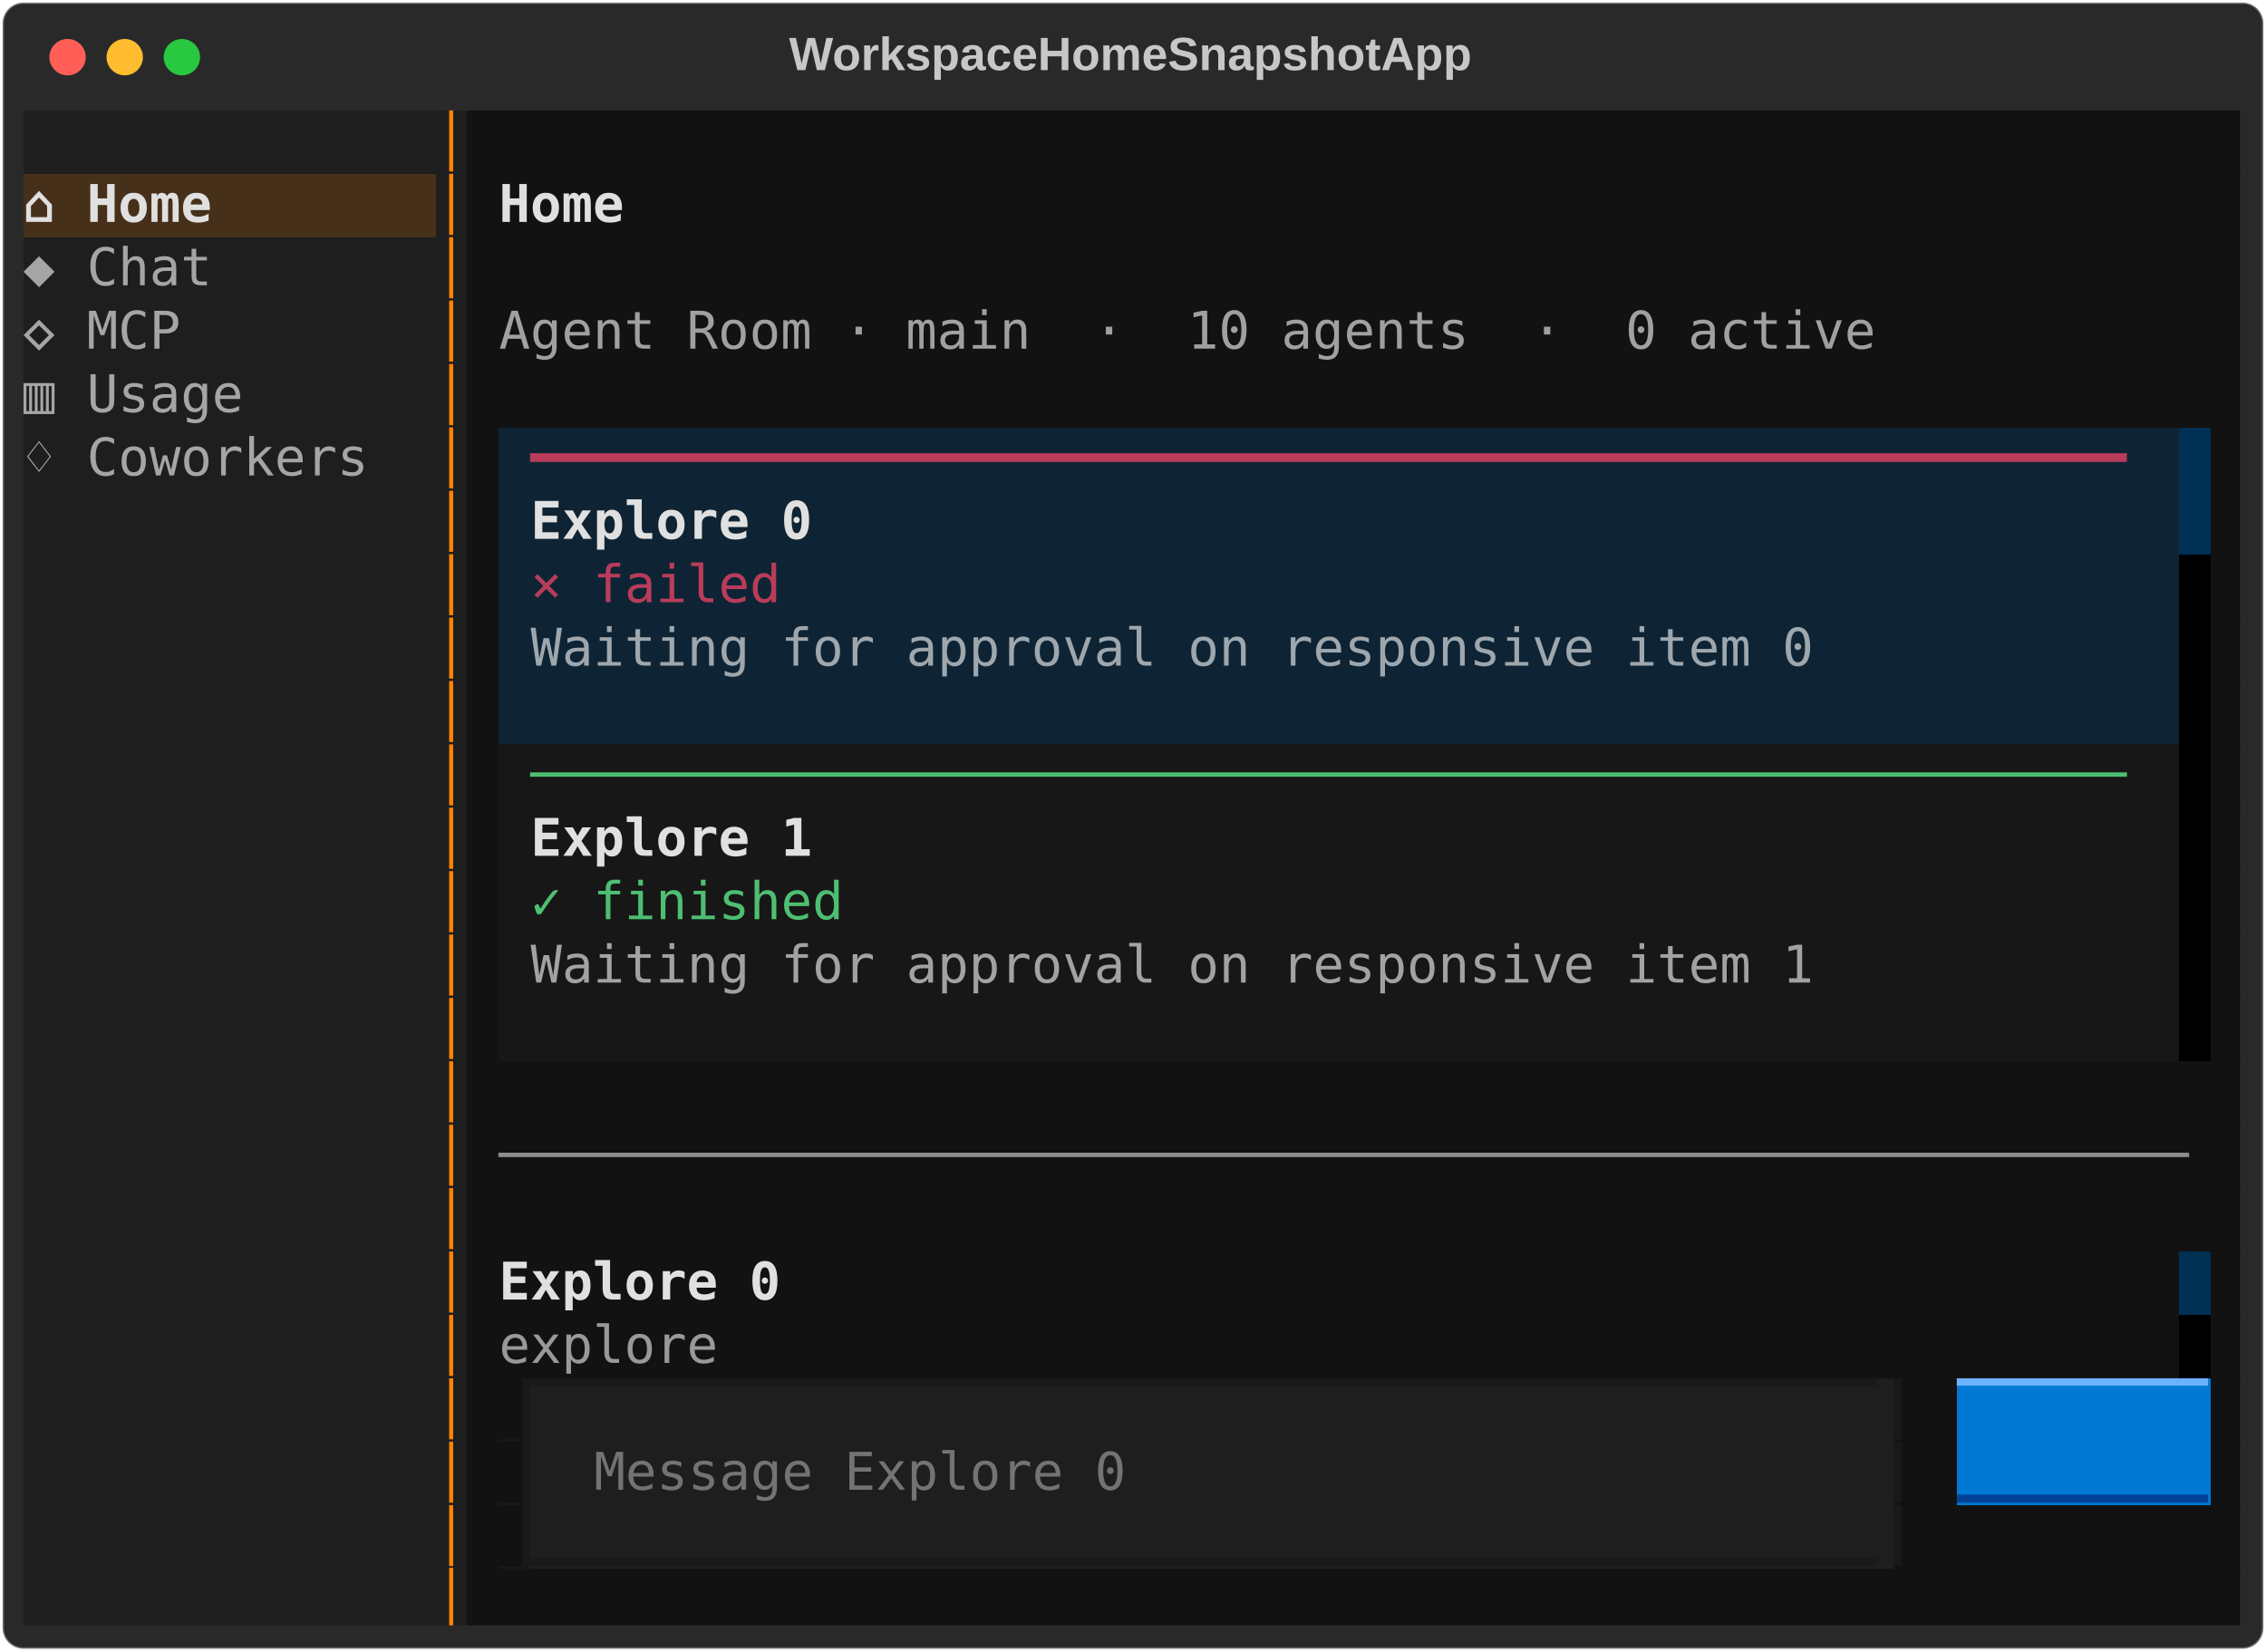
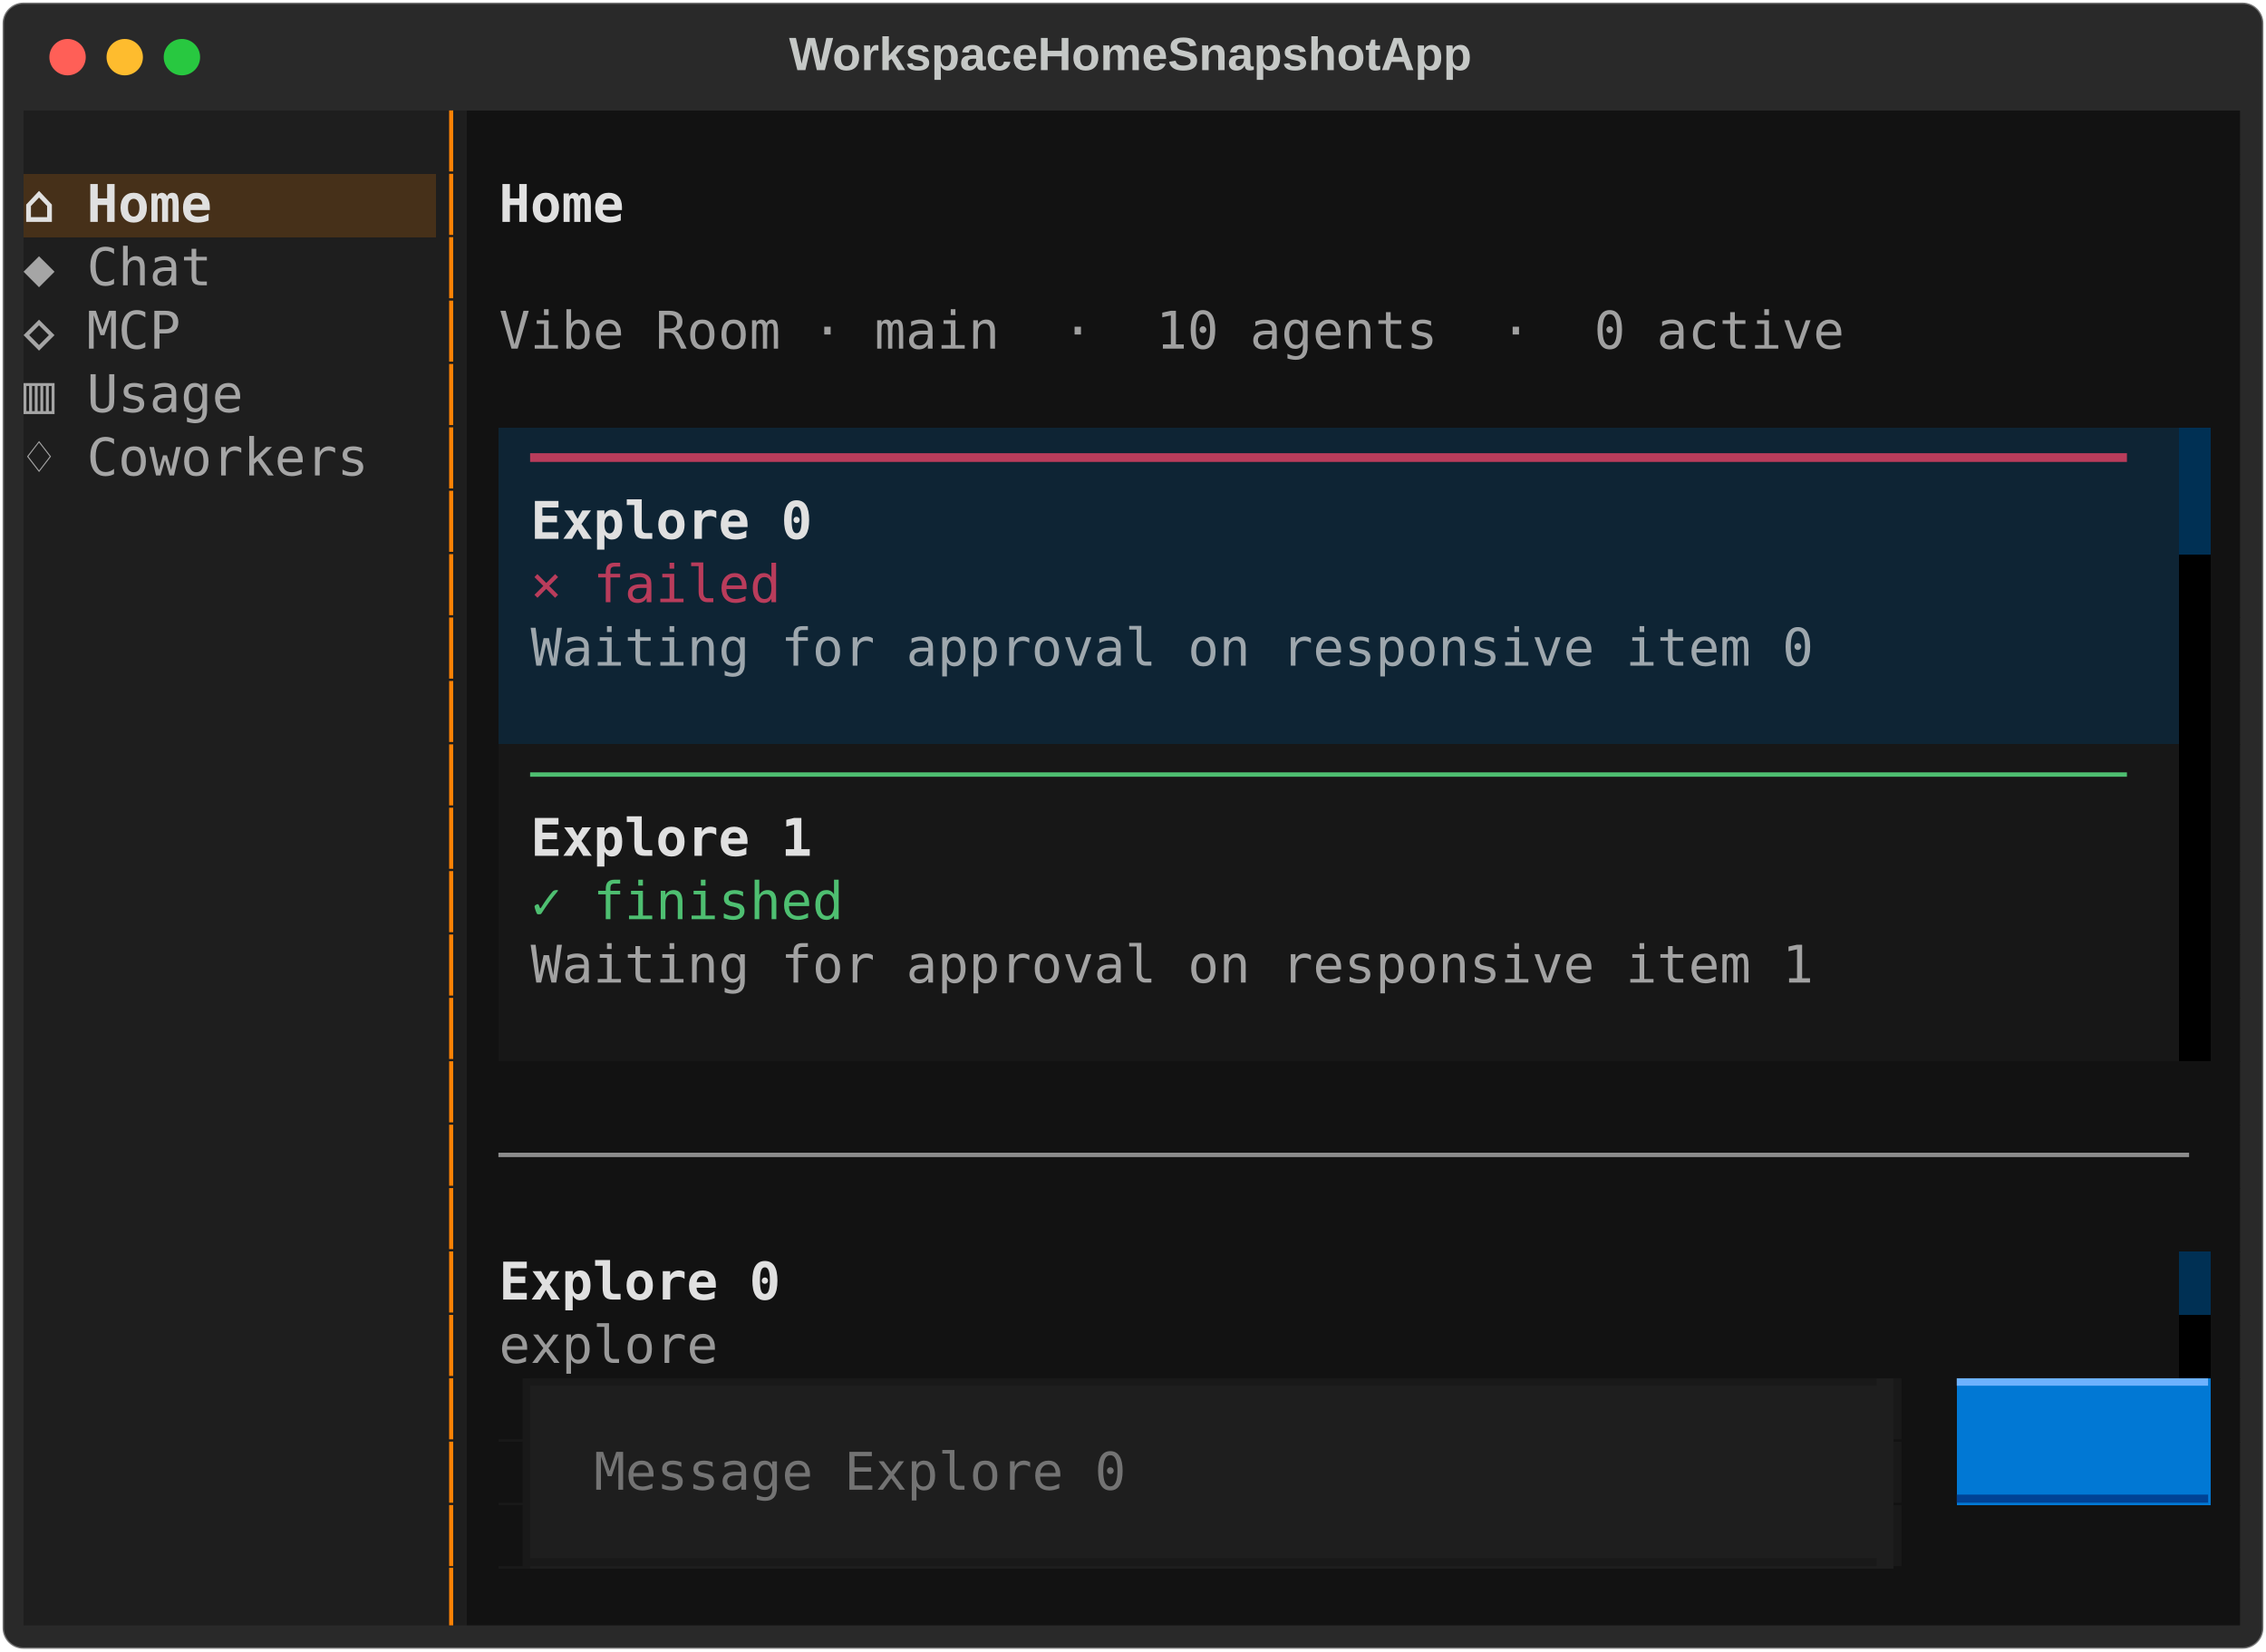
<svg xmlns="http://www.w3.org/2000/svg" class="rich-terminal" viewBox="0 0 872 635.6">
  <style>

    @font-face {
        font-family: "Fira Code";
        src: local("FiraCode-Regular"),
                url("https://cdnjs.cloudflare.com/ajax/libs/firacode/6.2.0/woff2/FiraCode-Regular.woff2") format("woff2"),
                url("https://cdnjs.cloudflare.com/ajax/libs/firacode/6.2.0/woff/FiraCode-Regular.woff") format("woff");
        font-style: normal;
        font-weight: 400;
    }
    @font-face {
        font-family: "Fira Code";
        src: local("FiraCode-Bold"),
                url("https://cdnjs.cloudflare.com/ajax/libs/firacode/6.2.0/woff2/FiraCode-Bold.woff2") format("woff2"),
                url("https://cdnjs.cloudflare.com/ajax/libs/firacode/6.2.0/woff/FiraCode-Bold.woff") format("woff");
        font-style: bold;
        font-weight: 700;
    }

    .terminal-matrix {
        font-family: Fira Code, monospace;
        font-size: 20px;
        line-height: 24.4px;
        font-variant-east-asian: full-width;
    }

    .terminal-title {
        font-size: 18px;
        font-weight: bold;
        font-family: arial;
    }

    .terminal-r1 { fill: #c5c8c6 }
.terminal-r2 { fill: #ff8205 }
.terminal-r3 { fill: #e0e0e0;font-weight: bold }
.terminal-r4 { fill: #a5a5a5;font-weight: bold }
.terminal-r5 { fill: #a5a5a5 }
.terminal-r6 { fill: #a0a0a0 }
.terminal-r7 { fill: #b93c5b }
.terminal-r8 { fill: #121212 }
.terminal-r9 { fill: #e0e0e0 }
.terminal-r10 { fill: #9ea7ad }
.terminal-r11 { fill: #4ebf71 }
.terminal-r12 { fill: #a2a2a2 }
.terminal-r13 { fill: #8d8d8d }
.terminal-r14 { fill: #999999 }
.terminal-r15 { fill: #191919 }
.terminal-r16 { fill: #6db2ff }
.terminal-r17 { fill: #737373 }
.terminal-r18 { fill: #004295 }
    </style>
  <defs>
    <clipPath id="terminal-clip-terminal">
      <rect x="0" y="0" width="853.0" height="584.6" />
    </clipPath>
    <clipPath id="terminal-line-0">
      <rect x="0" y="1.5" width="854" height="24.65" />
    </clipPath>
    <clipPath id="terminal-line-1">
      <rect x="0" y="25.9" width="854" height="24.65" />
    </clipPath>
    <clipPath id="terminal-line-2">
      <rect x="0" y="50.3" width="854" height="24.65" />
    </clipPath>
    <clipPath id="terminal-line-3">
      <rect x="0" y="74.7" width="854" height="24.65" />
    </clipPath>
    <clipPath id="terminal-line-4">
      <rect x="0" y="99.1" width="854" height="24.65" />
    </clipPath>
    <clipPath id="terminal-line-5">
      <rect x="0" y="123.5" width="854" height="24.65" />
    </clipPath>
    <clipPath id="terminal-line-6">
      <rect x="0" y="147.9" width="854" height="24.65" />
    </clipPath>
    <clipPath id="terminal-line-7">
      <rect x="0" y="172.3" width="854" height="24.65" />
    </clipPath>
    <clipPath id="terminal-line-8">
      <rect x="0" y="196.7" width="854" height="24.65" />
    </clipPath>
    <clipPath id="terminal-line-9">
      <rect x="0" y="221.1" width="854" height="24.65" />
    </clipPath>
    <clipPath id="terminal-line-10">
      <rect x="0" y="245.5" width="854" height="24.65" />
    </clipPath>
    <clipPath id="terminal-line-11">
      <rect x="0" y="269.9" width="854" height="24.65" />
    </clipPath>
    <clipPath id="terminal-line-12">
      <rect x="0" y="294.3" width="854" height="24.65" />
    </clipPath>
    <clipPath id="terminal-line-13">
      <rect x="0" y="318.7" width="854" height="24.65" />
    </clipPath>
    <clipPath id="terminal-line-14">
      <rect x="0" y="343.1" width="854" height="24.65" />
    </clipPath>
    <clipPath id="terminal-line-15">
      <rect x="0" y="367.5" width="854" height="24.65" />
    </clipPath>
    <clipPath id="terminal-line-16">
      <rect x="0" y="391.9" width="854" height="24.65" />
    </clipPath>
    <clipPath id="terminal-line-17">
      <rect x="0" y="416.3" width="854" height="24.65" />
    </clipPath>
    <clipPath id="terminal-line-18">
      <rect x="0" y="440.7" width="854" height="24.65" />
    </clipPath>
    <clipPath id="terminal-line-19">
      <rect x="0" y="465.1" width="854" height="24.65" />
    </clipPath>
    <clipPath id="terminal-line-20">
      <rect x="0" y="489.5" width="854" height="24.65" />
    </clipPath>
    <clipPath id="terminal-line-21">
      <rect x="0" y="513.9" width="854" height="24.65" />
    </clipPath>
    <clipPath id="terminal-line-22">
      <rect x="0" y="538.3" width="854" height="24.65" />
    </clipPath>
  </defs>
  <rect fill="#292929" stroke="rgba(255,255,255,0.35)" stroke-width="1" x="1" y="1" width="870" height="633.6" rx="8" />
  <text class="terminal-title" fill="#c5c8c6" text-anchor="middle" x="435" y="27">WorkspaceHomeSnapshotApp</text>
  <g transform="translate(26,22)">
    <circle cx="0" cy="0" r="7" fill="#ff5f57" />
    <circle cx="22" cy="0" r="7" fill="#febc2e" />
    <circle cx="44" cy="0" r="7" fill="#28c840" />
  </g>
  <g transform="translate(9, 41)" clip-path="url(#terminal-clip-terminal)">
    <rect fill="#1e1e1e" x="0" y="1.5" width="158.6" height="24.65" shape-rendering="crispEdges" />
    <rect fill="#1e1e1e" x="158.6" y="1.5" width="12.2" height="24.65" shape-rendering="crispEdges" />
    <rect fill="#121212" x="170.8" y="1.5" width="683.2" height="24.65" shape-rendering="crispEdges" />
    <rect fill="#463019" x="0" y="25.9" width="24.4" height="24.65" shape-rendering="crispEdges" />
    <rect fill="#463019" x="24.4" y="25.9" width="48.8" height="24.65" shape-rendering="crispEdges" />
    <rect fill="#463019" x="73.2" y="25.9" width="85.4" height="24.65" shape-rendering="crispEdges" />
    <rect fill="#1e1e1e" x="158.6" y="25.9" width="12.2" height="24.65" shape-rendering="crispEdges" />
    <rect fill="#121212" x="170.8" y="25.9" width="12.2" height="24.65" shape-rendering="crispEdges" />
    <rect fill="#121212" x="183" y="25.9" width="48.8" height="24.65" shape-rendering="crispEdges" />
    <rect fill="#121212" x="231.8" y="25.9" width="622.2" height="24.65" shape-rendering="crispEdges" />
    <rect fill="#1e1e1e" x="0" y="50.3" width="24.4" height="24.65" shape-rendering="crispEdges" />
    <rect fill="#1e1e1e" x="24.4" y="50.3" width="48.8" height="24.65" shape-rendering="crispEdges" />
    <rect fill="#1e1e1e" x="73.2" y="50.3" width="85.4" height="24.65" shape-rendering="crispEdges" />
    <rect fill="#1e1e1e" x="158.6" y="50.3" width="12.2" height="24.65" shape-rendering="crispEdges" />
    <rect fill="#121212" x="170.8" y="50.3" width="12.2" height="24.65" shape-rendering="crispEdges" />
    <rect fill="#121212" x="183" y="50.3" width="658.8" height="24.65" shape-rendering="crispEdges" />
    <rect fill="#121212" x="841.8" y="50.3" width="12.2" height="24.65" shape-rendering="crispEdges" />
    <rect fill="#1e1e1e" x="0" y="74.7" width="24.4" height="24.65" shape-rendering="crispEdges" />
    <rect fill="#1e1e1e" x="24.4" y="74.7" width="36.6" height="24.65" shape-rendering="crispEdges" />
    <rect fill="#1e1e1e" x="61" y="74.7" width="97.6" height="24.65" shape-rendering="crispEdges" />
    <rect fill="#1e1e1e" x="158.6" y="74.7" width="12.2" height="24.65" shape-rendering="crispEdges" />
    <rect fill="#121212" x="170.8" y="74.7" width="12.2" height="24.65" shape-rendering="crispEdges" />
-     <rect fill="#121212" x="183" y="74.7" width="536.8" height="24.65" shape-rendering="crispEdges" />
-     <rect fill="#121212" x="719.8" y="74.7" width="134.2" height="24.65" shape-rendering="crispEdges" />
+     <rect fill="#121212" x="183" y="74.7" width="524.6" height="24.65" shape-rendering="crispEdges" />
+     <rect fill="#121212" x="707.6" y="74.7" width="146.4" height="24.65" shape-rendering="crispEdges" />
    <rect fill="#1e1e1e" x="0" y="99.1" width="24.4" height="24.65" shape-rendering="crispEdges" />
    <rect fill="#1e1e1e" x="24.4" y="99.1" width="61" height="24.65" shape-rendering="crispEdges" />
    <rect fill="#1e1e1e" x="85.4" y="99.1" width="73.2" height="24.65" shape-rendering="crispEdges" />
    <rect fill="#1e1e1e" x="158.6" y="99.1" width="12.2" height="24.65" shape-rendering="crispEdges" />
    <rect fill="#121212" x="170.8" y="99.1" width="12.2" height="24.65" shape-rendering="crispEdges" />
    <rect fill="#121212" x="183" y="99.1" width="658.8" height="24.65" shape-rendering="crispEdges" />
    <rect fill="#121212" x="841.8" y="99.1" width="12.2" height="24.65" shape-rendering="crispEdges" />
    <rect fill="#1e1e1e" x="0" y="123.5" width="24.4" height="24.65" shape-rendering="crispEdges" />
    <rect fill="#1e1e1e" x="24.4" y="123.5" width="109.8" height="24.65" shape-rendering="crispEdges" />
    <rect fill="#1e1e1e" x="134.2" y="123.5" width="24.4" height="24.65" shape-rendering="crispEdges" />
    <rect fill="#1e1e1e" x="158.6" y="123.5" width="12.2" height="24.65" shape-rendering="crispEdges" />
    <rect fill="#121212" x="170.8" y="123.5" width="12.2" height="24.65" shape-rendering="crispEdges" />
    <rect fill="#0e2434" x="183" y="123.5" width="12.2" height="24.65" shape-rendering="crispEdges" />
    <rect fill="#0e2434" x="195.2" y="123.5" width="622.2" height="24.65" shape-rendering="crispEdges" />
    <rect fill="#0e2434" x="817.4" y="123.5" width="12.2" height="24.65" shape-rendering="crispEdges" />
    <rect fill="#003054" x="829.6" y="123.5" width="12.2" height="24.65" shape-rendering="crispEdges" />
    <rect fill="#121212" x="841.8" y="123.5" width="12.2" height="24.65" shape-rendering="crispEdges" />
    <rect fill="#1e1e1e" x="0" y="147.9" width="158.6" height="24.65" shape-rendering="crispEdges" />
    <rect fill="#1e1e1e" x="158.6" y="147.9" width="12.2" height="24.65" shape-rendering="crispEdges" />
    <rect fill="#121212" x="170.8" y="147.9" width="12.2" height="24.65" shape-rendering="crispEdges" />
    <rect fill="#0e2434" x="183" y="147.9" width="12.2" height="24.65" shape-rendering="crispEdges" />
    <rect fill="#0e2434" x="195.2" y="147.9" width="109.8" height="24.65" shape-rendering="crispEdges" />
    <rect fill="#0e2434" x="305" y="147.9" width="524.6" height="24.65" shape-rendering="crispEdges" />
    <rect fill="#003054" x="829.6" y="147.9" width="12.2" height="24.65" shape-rendering="crispEdges" />
    <rect fill="#121212" x="841.8" y="147.9" width="12.2" height="24.65" shape-rendering="crispEdges" />
    <rect fill="#1e1e1e" x="0" y="172.3" width="158.6" height="24.65" shape-rendering="crispEdges" />
    <rect fill="#1e1e1e" x="158.6" y="172.3" width="12.2" height="24.65" shape-rendering="crispEdges" />
    <rect fill="#121212" x="170.8" y="172.3" width="12.2" height="24.65" shape-rendering="crispEdges" />
    <rect fill="#0e2434" x="183" y="172.3" width="12.2" height="24.65" shape-rendering="crispEdges" />
    <rect fill="#0e2434" x="195.2" y="172.3" width="97.6" height="24.65" shape-rendering="crispEdges" />
    <rect fill="#0e2434" x="292.8" y="172.3" width="536.8" height="24.65" shape-rendering="crispEdges" />
    <rect fill="#000000" x="829.6" y="172.3" width="12.2" height="24.65" shape-rendering="crispEdges" />
    <rect fill="#121212" x="841.8" y="172.3" width="12.2" height="24.65" shape-rendering="crispEdges" />
    <rect fill="#1e1e1e" x="0" y="196.7" width="158.6" height="24.65" shape-rendering="crispEdges" />
    <rect fill="#1e1e1e" x="158.6" y="196.7" width="12.2" height="24.65" shape-rendering="crispEdges" />
    <rect fill="#121212" x="170.8" y="196.7" width="12.2" height="24.65" shape-rendering="crispEdges" />
    <rect fill="#0e2434" x="183" y="196.7" width="12.2" height="24.65" shape-rendering="crispEdges" />
    <rect fill="#0e2434" x="195.2" y="196.7" width="500.2" height="24.65" shape-rendering="crispEdges" />
    <rect fill="#0e2434" x="695.4" y="196.7" width="134.2" height="24.65" shape-rendering="crispEdges" />
    <rect fill="#000000" x="829.6" y="196.7" width="12.2" height="24.65" shape-rendering="crispEdges" />
    <rect fill="#121212" x="841.8" y="196.7" width="12.2" height="24.65" shape-rendering="crispEdges" />
    <rect fill="#1e1e1e" x="0" y="221.1" width="158.6" height="24.65" shape-rendering="crispEdges" />
    <rect fill="#1e1e1e" x="158.6" y="221.1" width="12.2" height="24.65" shape-rendering="crispEdges" />
    <rect fill="#121212" x="170.8" y="221.1" width="12.2" height="24.65" shape-rendering="crispEdges" />
    <rect fill="#0e2434" x="183" y="221.1" width="646.6" height="24.65" shape-rendering="crispEdges" />
    <rect fill="#000000" x="829.6" y="221.1" width="12.2" height="24.65" shape-rendering="crispEdges" />
    <rect fill="#121212" x="841.8" y="221.1" width="12.2" height="24.65" shape-rendering="crispEdges" />
    <rect fill="#1e1e1e" x="0" y="245.5" width="158.6" height="24.65" shape-rendering="crispEdges" />
    <rect fill="#1e1e1e" x="158.6" y="245.5" width="12.2" height="24.65" shape-rendering="crispEdges" />
    <rect fill="#121212" x="170.8" y="245.5" width="12.2" height="24.65" shape-rendering="crispEdges" />
    <rect fill="#171717" x="183" y="245.5" width="12.2" height="24.65" shape-rendering="crispEdges" />
    <rect fill="#171717" x="195.2" y="245.5" width="622.2" height="24.65" shape-rendering="crispEdges" />
    <rect fill="#171717" x="817.4" y="245.5" width="12.2" height="24.65" shape-rendering="crispEdges" />
    <rect fill="#000000" x="829.6" y="245.5" width="12.2" height="24.65" shape-rendering="crispEdges" />
    <rect fill="#121212" x="841.8" y="245.5" width="12.2" height="24.65" shape-rendering="crispEdges" />
    <rect fill="#1e1e1e" x="0" y="269.9" width="158.6" height="24.65" shape-rendering="crispEdges" />
    <rect fill="#1e1e1e" x="158.6" y="269.9" width="12.2" height="24.65" shape-rendering="crispEdges" />
    <rect fill="#121212" x="170.8" y="269.9" width="12.2" height="24.65" shape-rendering="crispEdges" />
    <rect fill="#171717" x="183" y="269.9" width="12.2" height="24.65" shape-rendering="crispEdges" />
    <rect fill="#171717" x="195.2" y="269.9" width="109.8" height="24.65" shape-rendering="crispEdges" />
    <rect fill="#171717" x="305" y="269.9" width="524.6" height="24.65" shape-rendering="crispEdges" />
    <rect fill="#000000" x="829.6" y="269.9" width="12.2" height="24.65" shape-rendering="crispEdges" />
    <rect fill="#121212" x="841.8" y="269.9" width="12.2" height="24.65" shape-rendering="crispEdges" />
    <rect fill="#1e1e1e" x="0" y="294.3" width="158.6" height="24.65" shape-rendering="crispEdges" />
    <rect fill="#1e1e1e" x="158.6" y="294.3" width="12.2" height="24.65" shape-rendering="crispEdges" />
    <rect fill="#121212" x="170.8" y="294.3" width="12.2" height="24.65" shape-rendering="crispEdges" />
    <rect fill="#171717" x="183" y="294.3" width="12.2" height="24.65" shape-rendering="crispEdges" />
    <rect fill="#171717" x="195.2" y="294.3" width="122" height="24.65" shape-rendering="crispEdges" />
    <rect fill="#171717" x="317.2" y="294.3" width="512.4" height="24.65" shape-rendering="crispEdges" />
    <rect fill="#000000" x="829.6" y="294.3" width="12.2" height="24.65" shape-rendering="crispEdges" />
    <rect fill="#121212" x="841.8" y="294.3" width="12.2" height="24.65" shape-rendering="crispEdges" />
    <rect fill="#1e1e1e" x="0" y="318.7" width="158.6" height="24.65" shape-rendering="crispEdges" />
    <rect fill="#1e1e1e" x="158.6" y="318.7" width="12.2" height="24.65" shape-rendering="crispEdges" />
    <rect fill="#121212" x="170.8" y="318.7" width="12.2" height="24.65" shape-rendering="crispEdges" />
    <rect fill="#171717" x="183" y="318.7" width="12.2" height="24.65" shape-rendering="crispEdges" />
    <rect fill="#171717" x="195.2" y="318.7" width="500.2" height="24.65" shape-rendering="crispEdges" />
    <rect fill="#171717" x="695.4" y="318.7" width="134.2" height="24.65" shape-rendering="crispEdges" />
    <rect fill="#000000" x="829.6" y="318.7" width="12.2" height="24.65" shape-rendering="crispEdges" />
    <rect fill="#121212" x="841.8" y="318.7" width="12.2" height="24.65" shape-rendering="crispEdges" />
    <rect fill="#1e1e1e" x="0" y="343.1" width="158.6" height="24.65" shape-rendering="crispEdges" />
    <rect fill="#1e1e1e" x="158.6" y="343.1" width="12.2" height="24.65" shape-rendering="crispEdges" />
    <rect fill="#121212" x="170.8" y="343.1" width="12.2" height="24.65" shape-rendering="crispEdges" />
    <rect fill="#171717" x="183" y="343.1" width="646.6" height="24.65" shape-rendering="crispEdges" />
    <rect fill="#000000" x="829.6" y="343.1" width="12.2" height="24.65" shape-rendering="crispEdges" />
    <rect fill="#121212" x="841.8" y="343.1" width="12.2" height="24.65" shape-rendering="crispEdges" />
    <rect fill="#1e1e1e" x="0" y="367.5" width="158.6" height="24.65" shape-rendering="crispEdges" />
    <rect fill="#1e1e1e" x="158.6" y="367.5" width="12.2" height="24.65" shape-rendering="crispEdges" />
    <rect fill="#121212" x="170.8" y="367.5" width="683.2" height="24.65" shape-rendering="crispEdges" />
    <rect fill="#1e1e1e" x="0" y="391.9" width="158.6" height="24.65" shape-rendering="crispEdges" />
    <rect fill="#1e1e1e" x="158.6" y="391.9" width="12.2" height="24.65" shape-rendering="crispEdges" />
    <rect fill="#121212" x="170.8" y="391.9" width="12.2" height="24.65" shape-rendering="crispEdges" />
    <rect fill="#121212" x="183" y="391.9" width="658.8" height="24.65" shape-rendering="crispEdges" />
    <rect fill="#121212" x="841.8" y="391.9" width="12.2" height="24.65" shape-rendering="crispEdges" />
    <rect fill="#1e1e1e" x="0" y="416.3" width="158.6" height="24.65" shape-rendering="crispEdges" />
    <rect fill="#1e1e1e" x="158.6" y="416.3" width="12.2" height="24.65" shape-rendering="crispEdges" />
    <rect fill="#121212" x="170.8" y="416.3" width="683.2" height="24.65" shape-rendering="crispEdges" />
    <rect fill="#1e1e1e" x="0" y="440.7" width="158.6" height="24.65" shape-rendering="crispEdges" />
    <rect fill="#1e1e1e" x="158.6" y="440.7" width="12.2" height="24.65" shape-rendering="crispEdges" />
    <rect fill="#121212" x="170.8" y="440.7" width="12.2" height="24.65" shape-rendering="crispEdges" />
    <rect fill="#121212" x="183" y="440.7" width="109.8" height="24.65" shape-rendering="crispEdges" />
    <rect fill="#121212" x="292.8" y="440.7" width="536.8" height="24.65" shape-rendering="crispEdges" />
    <rect fill="#003054" x="829.6" y="440.7" width="12.2" height="24.65" shape-rendering="crispEdges" />
    <rect fill="#121212" x="841.8" y="440.7" width="12.2" height="24.65" shape-rendering="crispEdges" />
    <rect fill="#1e1e1e" x="0" y="465.1" width="158.6" height="24.65" shape-rendering="crispEdges" />
    <rect fill="#1e1e1e" x="158.6" y="465.1" width="12.2" height="24.65" shape-rendering="crispEdges" />
    <rect fill="#121212" x="170.8" y="465.1" width="12.2" height="24.65" shape-rendering="crispEdges" />
    <rect fill="#121212" x="183" y="465.1" width="85.4" height="24.65" shape-rendering="crispEdges" />
    <rect fill="#121212" x="268.4" y="465.1" width="561.2" height="24.65" shape-rendering="crispEdges" />
    <rect fill="#000000" x="829.6" y="465.1" width="12.2" height="24.65" shape-rendering="crispEdges" />
    <rect fill="#121212" x="841.8" y="465.1" width="12.2" height="24.65" shape-rendering="crispEdges" />
    <rect fill="#1e1e1e" x="0" y="489.5" width="158.6" height="24.65" shape-rendering="crispEdges" />
    <rect fill="#1e1e1e" x="158.6" y="489.5" width="12.2" height="24.65" shape-rendering="crispEdges" />
    <rect fill="#121212" x="170.8" y="489.5" width="12.2" height="24.65" shape-rendering="crispEdges" />
    <rect fill="#191919" x="183" y="489.5" width="12.2" height="24.65" shape-rendering="crispEdges" />
    <rect fill="#1e1e1e" x="195.2" y="489.5" width="524.6" height="24.65" shape-rendering="crispEdges" />
    <rect fill="#121212" x="719.8" y="489.5" width="12.2" height="24.65" shape-rendering="crispEdges" />
    <rect fill="#121212" x="732" y="489.5" width="12.2" height="24.65" shape-rendering="crispEdges" />
    <rect fill="#0178d4" x="744.2" y="489.5" width="97.6" height="24.65" shape-rendering="crispEdges" />
    <rect fill="#121212" x="841.8" y="489.5" width="12.2" height="24.65" shape-rendering="crispEdges" />
    <rect fill="#1e1e1e" x="0" y="513.9" width="158.6" height="24.65" shape-rendering="crispEdges" />
    <rect fill="#1e1e1e" x="158.6" y="513.9" width="12.2" height="24.65" shape-rendering="crispEdges" />
    <rect fill="#121212" x="170.8" y="513.9" width="12.2" height="24.65" shape-rendering="crispEdges" />
    <rect fill="#191919" x="183" y="513.9" width="12.2" height="24.65" shape-rendering="crispEdges" />
    <rect fill="#1e1e1e" x="195.2" y="513.9" width="24.4" height="24.65" shape-rendering="crispEdges" />
    <rect fill="#1e1e1e" x="219.6" y="513.9" width="207.4" height="24.65" shape-rendering="crispEdges" />
    <rect fill="#1e1e1e" x="427" y="513.9" width="268.4" height="24.65" shape-rendering="crispEdges" />
    <rect fill="#1e1e1e" x="695.4" y="513.9" width="24.4" height="24.65" shape-rendering="crispEdges" />
    <rect fill="#121212" x="719.8" y="513.9" width="12.2" height="24.65" shape-rendering="crispEdges" />
    <rect fill="#121212" x="732" y="513.9" width="12.2" height="24.65" shape-rendering="crispEdges" />
    <rect fill="#0178d4" x="744.2" y="513.9" width="97.6" height="24.65" shape-rendering="crispEdges" />
    <rect fill="#121212" x="841.8" y="513.9" width="12.2" height="24.65" shape-rendering="crispEdges" />
    <rect fill="#1e1e1e" x="0" y="538.3" width="158.6" height="24.65" shape-rendering="crispEdges" />
    <rect fill="#1e1e1e" x="158.6" y="538.3" width="12.2" height="24.65" shape-rendering="crispEdges" />
    <rect fill="#121212" x="170.8" y="538.3" width="12.2" height="24.65" shape-rendering="crispEdges" />
    <rect fill="#191919" x="183" y="538.3" width="12.2" height="24.65" shape-rendering="crispEdges" />
    <rect fill="#1e1e1e" x="195.2" y="538.3" width="524.6" height="24.65" shape-rendering="crispEdges" />
    <rect fill="#121212" x="719.8" y="538.3" width="12.2" height="24.65" shape-rendering="crispEdges" />
    <rect fill="#121212" x="732" y="538.3" width="122" height="24.65" shape-rendering="crispEdges" />
    <rect fill="#1e1e1e" x="0" y="562.7" width="158.6" height="24.65" shape-rendering="crispEdges" />
    <rect fill="#1e1e1e" x="158.6" y="562.7" width="12.2" height="24.65" shape-rendering="crispEdges" />
    <rect fill="#121212" x="170.8" y="562.7" width="683.2" height="24.65" shape-rendering="crispEdges" />
    <g class="terminal-matrix">
      <text class="terminal-r2" x="158.6" y="20" textLength="12.2" clip-path="url(#terminal-line-0)">│</text>
      <text class="terminal-r1" x="854" y="20" textLength="12.2" clip-path="url(#terminal-line-0)">
</text>
      <text class="terminal-r3" x="0" y="44.4" textLength="24.4" clip-path="url(#terminal-line-1)">⌂ </text>
      <text class="terminal-r3" x="24.4" y="44.4" textLength="48.8" clip-path="url(#terminal-line-1)">Home</text>
      <text class="terminal-r2" x="158.6" y="44.4" textLength="12.2" clip-path="url(#terminal-line-1)">│</text>
      <text class="terminal-r3" x="183" y="44.4" textLength="48.8" clip-path="url(#terminal-line-1)">Home</text>
      <text class="terminal-r1" x="854" y="44.4" textLength="12.2" clip-path="url(#terminal-line-1)">
</text>
      <text class="terminal-r4" x="0" y="68.8" textLength="24.4" clip-path="url(#terminal-line-2)">◆ </text>
      <text class="terminal-r5" x="24.4" y="68.8" textLength="48.8" clip-path="url(#terminal-line-2)">Chat</text>
      <text class="terminal-r2" x="158.6" y="68.8" textLength="12.2" clip-path="url(#terminal-line-2)">│</text>
      <text class="terminal-r1" x="854" y="68.8" textLength="12.2" clip-path="url(#terminal-line-2)">
</text>
      <text class="terminal-r4" x="0" y="93.2" textLength="24.4" clip-path="url(#terminal-line-3)">◇ </text>
      <text class="terminal-r5" x="24.4" y="93.2" textLength="36.6" clip-path="url(#terminal-line-3)">MCP</text>
      <text class="terminal-r2" x="158.6" y="93.2" textLength="12.2" clip-path="url(#terminal-line-3)">│</text>
-       <text class="terminal-r6" x="183" y="93.2" textLength="536.8" clip-path="url(#terminal-line-3)">Agent Room · main  ·  10 agents  ·  0 active</text>
+       <text class="terminal-r6" x="183" y="93.2" textLength="524.6" clip-path="url(#terminal-line-3)">Vibe Room · main  ·  10 agents  ·  0 active</text>
      <text class="terminal-r1" x="854" y="93.2" textLength="12.2" clip-path="url(#terminal-line-3)">
</text>
      <text class="terminal-r4" x="0" y="117.6" textLength="24.4" clip-path="url(#terminal-line-4)">▥ </text>
      <text class="terminal-r5" x="24.4" y="117.6" textLength="61" clip-path="url(#terminal-line-4)">Usage</text>
      <text class="terminal-r2" x="158.6" y="117.6" textLength="12.2" clip-path="url(#terminal-line-4)">│</text>
      <text class="terminal-r1" x="854" y="117.6" textLength="12.2" clip-path="url(#terminal-line-4)">
</text>
      <text class="terminal-r4" x="0" y="142" textLength="24.4" clip-path="url(#terminal-line-5)">♢ </text>
      <text class="terminal-r5" x="24.4" y="142" textLength="109.8" clip-path="url(#terminal-line-5)">Coworkers</text>
      <text class="terminal-r2" x="158.6" y="142" textLength="12.2" clip-path="url(#terminal-line-5)">│</text>
      <text class="terminal-r7" x="195.2" y="142" textLength="622.2" clip-path="url(#terminal-line-5)">━━━━━━━━━━━━━━━━━━━━━━━━━━━━━━━━━━━━━━━━━━━━━━━━━━━</text>
      <text class="terminal-r1" x="854" y="142" textLength="12.2" clip-path="url(#terminal-line-5)">
</text>
      <text class="terminal-r2" x="158.6" y="166.4" textLength="12.2" clip-path="url(#terminal-line-6)">│</text>
      <text class="terminal-r3" x="195.2" y="166.4" textLength="109.8" clip-path="url(#terminal-line-6)">Explore 0</text>
      <text class="terminal-r1" x="854" y="166.4" textLength="12.2" clip-path="url(#terminal-line-6)">
</text>
      <text class="terminal-r2" x="158.6" y="190.8" textLength="12.2" clip-path="url(#terminal-line-7)">│</text>
      <text class="terminal-r7" x="195.2" y="190.8" textLength="97.6" clip-path="url(#terminal-line-7)">× failed</text>
      <text class="terminal-r1" x="854" y="190.8" textLength="12.2" clip-path="url(#terminal-line-7)">
</text>
      <text class="terminal-r2" x="158.6" y="215.2" textLength="12.2" clip-path="url(#terminal-line-8)">│</text>
      <text class="terminal-r10" x="195.2" y="215.2" textLength="500.2" clip-path="url(#terminal-line-8)">Waiting for approval on responsive item 0</text>
      <text class="terminal-r1" x="854" y="215.2" textLength="12.2" clip-path="url(#terminal-line-8)">
</text>
      <text class="terminal-r2" x="158.6" y="239.6" textLength="12.2" clip-path="url(#terminal-line-9)">│</text>
      <text class="terminal-r1" x="854" y="239.6" textLength="12.2" clip-path="url(#terminal-line-9)">
</text>
      <text class="terminal-r2" x="158.6" y="264" textLength="12.2" clip-path="url(#terminal-line-10)">│</text>
      <text class="terminal-r11" x="195.2" y="264" textLength="622.2" clip-path="url(#terminal-line-10)">───────────────────────────────────────────────────</text>
      <text class="terminal-r1" x="854" y="264" textLength="12.2" clip-path="url(#terminal-line-10)">
</text>
      <text class="terminal-r2" x="158.6" y="288.4" textLength="12.2" clip-path="url(#terminal-line-11)">│</text>
      <text class="terminal-r3" x="195.2" y="288.4" textLength="109.8" clip-path="url(#terminal-line-11)">Explore 1</text>
      <text class="terminal-r1" x="854" y="288.4" textLength="12.2" clip-path="url(#terminal-line-11)">
</text>
      <text class="terminal-r2" x="158.6" y="312.8" textLength="12.2" clip-path="url(#terminal-line-12)">│</text>
      <text class="terminal-r11" x="195.2" y="312.8" textLength="122" clip-path="url(#terminal-line-12)">✓ finished</text>
      <text class="terminal-r1" x="854" y="312.8" textLength="12.2" clip-path="url(#terminal-line-12)">
</text>
      <text class="terminal-r2" x="158.6" y="337.2" textLength="12.2" clip-path="url(#terminal-line-13)">│</text>
      <text class="terminal-r12" x="195.2" y="337.2" textLength="500.2" clip-path="url(#terminal-line-13)">Waiting for approval on responsive item 1</text>
      <text class="terminal-r1" x="854" y="337.2" textLength="12.2" clip-path="url(#terminal-line-13)">
</text>
      <text class="terminal-r2" x="158.6" y="361.6" textLength="12.2" clip-path="url(#terminal-line-14)">│</text>
      <text class="terminal-r1" x="854" y="361.6" textLength="12.2" clip-path="url(#terminal-line-14)">
</text>
      <text class="terminal-r2" x="158.6" y="386" textLength="12.2" clip-path="url(#terminal-line-15)">│</text>
      <text class="terminal-r1" x="854" y="386" textLength="12.2" clip-path="url(#terminal-line-15)">
</text>
      <text class="terminal-r2" x="158.6" y="410.4" textLength="12.2" clip-path="url(#terminal-line-16)">│</text>
      <text class="terminal-r13" x="183" y="410.4" textLength="658.8" clip-path="url(#terminal-line-16)">──────────────────────────────────────────────────────</text>
      <text class="terminal-r1" x="854" y="410.4" textLength="12.2" clip-path="url(#terminal-line-16)">
</text>
      <text class="terminal-r2" x="158.6" y="434.8" textLength="12.2" clip-path="url(#terminal-line-17)">│</text>
      <text class="terminal-r1" x="854" y="434.8" textLength="12.2" clip-path="url(#terminal-line-17)">
</text>
      <text class="terminal-r2" x="158.6" y="459.2" textLength="12.2" clip-path="url(#terminal-line-18)">│</text>
      <text class="terminal-r3" x="183" y="459.2" textLength="109.8" clip-path="url(#terminal-line-18)">Explore 0</text>
      <text class="terminal-r1" x="854" y="459.2" textLength="12.2" clip-path="url(#terminal-line-18)">
</text>
      <text class="terminal-r2" x="158.6" y="483.6" textLength="12.2" clip-path="url(#terminal-line-19)">│</text>
      <text class="terminal-r14" x="183" y="483.6" textLength="85.4" clip-path="url(#terminal-line-19)">explore</text>
      <text class="terminal-r1" x="854" y="483.6" textLength="12.2" clip-path="url(#terminal-line-19)">
</text>
      <text class="terminal-r2" x="158.6" y="508" textLength="12.2" clip-path="url(#terminal-line-20)">│</text>
      <text class="terminal-r8" x="183" y="508" textLength="12.2" clip-path="url(#terminal-line-20)">▊</text>
      <text class="terminal-r15" x="195.2" y="508" textLength="524.6" clip-path="url(#terminal-line-20)">▔▔▔▔▔▔▔▔▔▔▔▔▔▔▔▔▔▔▔▔▔▔▔▔▔▔▔▔▔▔▔▔▔▔▔▔▔▔▔▔▔▔▔</text>
      <text class="terminal-r15" x="719.8" y="508" textLength="12.2" clip-path="url(#terminal-line-20)">▎</text>
      <text class="terminal-r16" x="744.2" y="508" textLength="97.6" clip-path="url(#terminal-line-20)">▔▔▔▔▔▔▔▔</text>
      <text class="terminal-r1" x="854" y="508" textLength="12.2" clip-path="url(#terminal-line-20)">
</text>
      <text class="terminal-r2" x="158.6" y="532.4" textLength="12.2" clip-path="url(#terminal-line-21)">│</text>
      <text class="terminal-r8" x="183" y="532.4" textLength="12.2" clip-path="url(#terminal-line-21)">▊</text>
      <text class="terminal-r17" x="219.6" y="532.4" textLength="207.4" clip-path="url(#terminal-line-21)">Message Explore 0</text>
      <text class="terminal-r15" x="719.8" y="532.4" textLength="12.2" clip-path="url(#terminal-line-21)">▎</text>
      <text class="terminal-r18" x="744.2" y="532.4" textLength="97.6" clip-path="url(#terminal-line-21)">▁▁▁▁▁▁▁▁</text>
      <text class="terminal-r1" x="854" y="532.4" textLength="12.2" clip-path="url(#terminal-line-21)">
</text>
      <text class="terminal-r2" x="158.6" y="556.8" textLength="12.2" clip-path="url(#terminal-line-22)">│</text>
      <text class="terminal-r8" x="183" y="556.8" textLength="12.2" clip-path="url(#terminal-line-22)">▊</text>
      <text class="terminal-r15" x="195.2" y="556.8" textLength="524.6" clip-path="url(#terminal-line-22)">▁▁▁▁▁▁▁▁▁▁▁▁▁▁▁▁▁▁▁▁▁▁▁▁▁▁▁▁▁▁▁▁▁▁▁▁▁▁▁▁▁▁▁</text>
      <text class="terminal-r15" x="719.8" y="556.8" textLength="12.2" clip-path="url(#terminal-line-22)">▎</text>
      <text class="terminal-r1" x="854" y="556.8" textLength="12.2" clip-path="url(#terminal-line-22)">
</text>
      <text class="terminal-r2" x="158.6" y="581.2" textLength="12.2" clip-path="url(#terminal-line-23)">│</text>
    </g>
  </g>
</svg>
